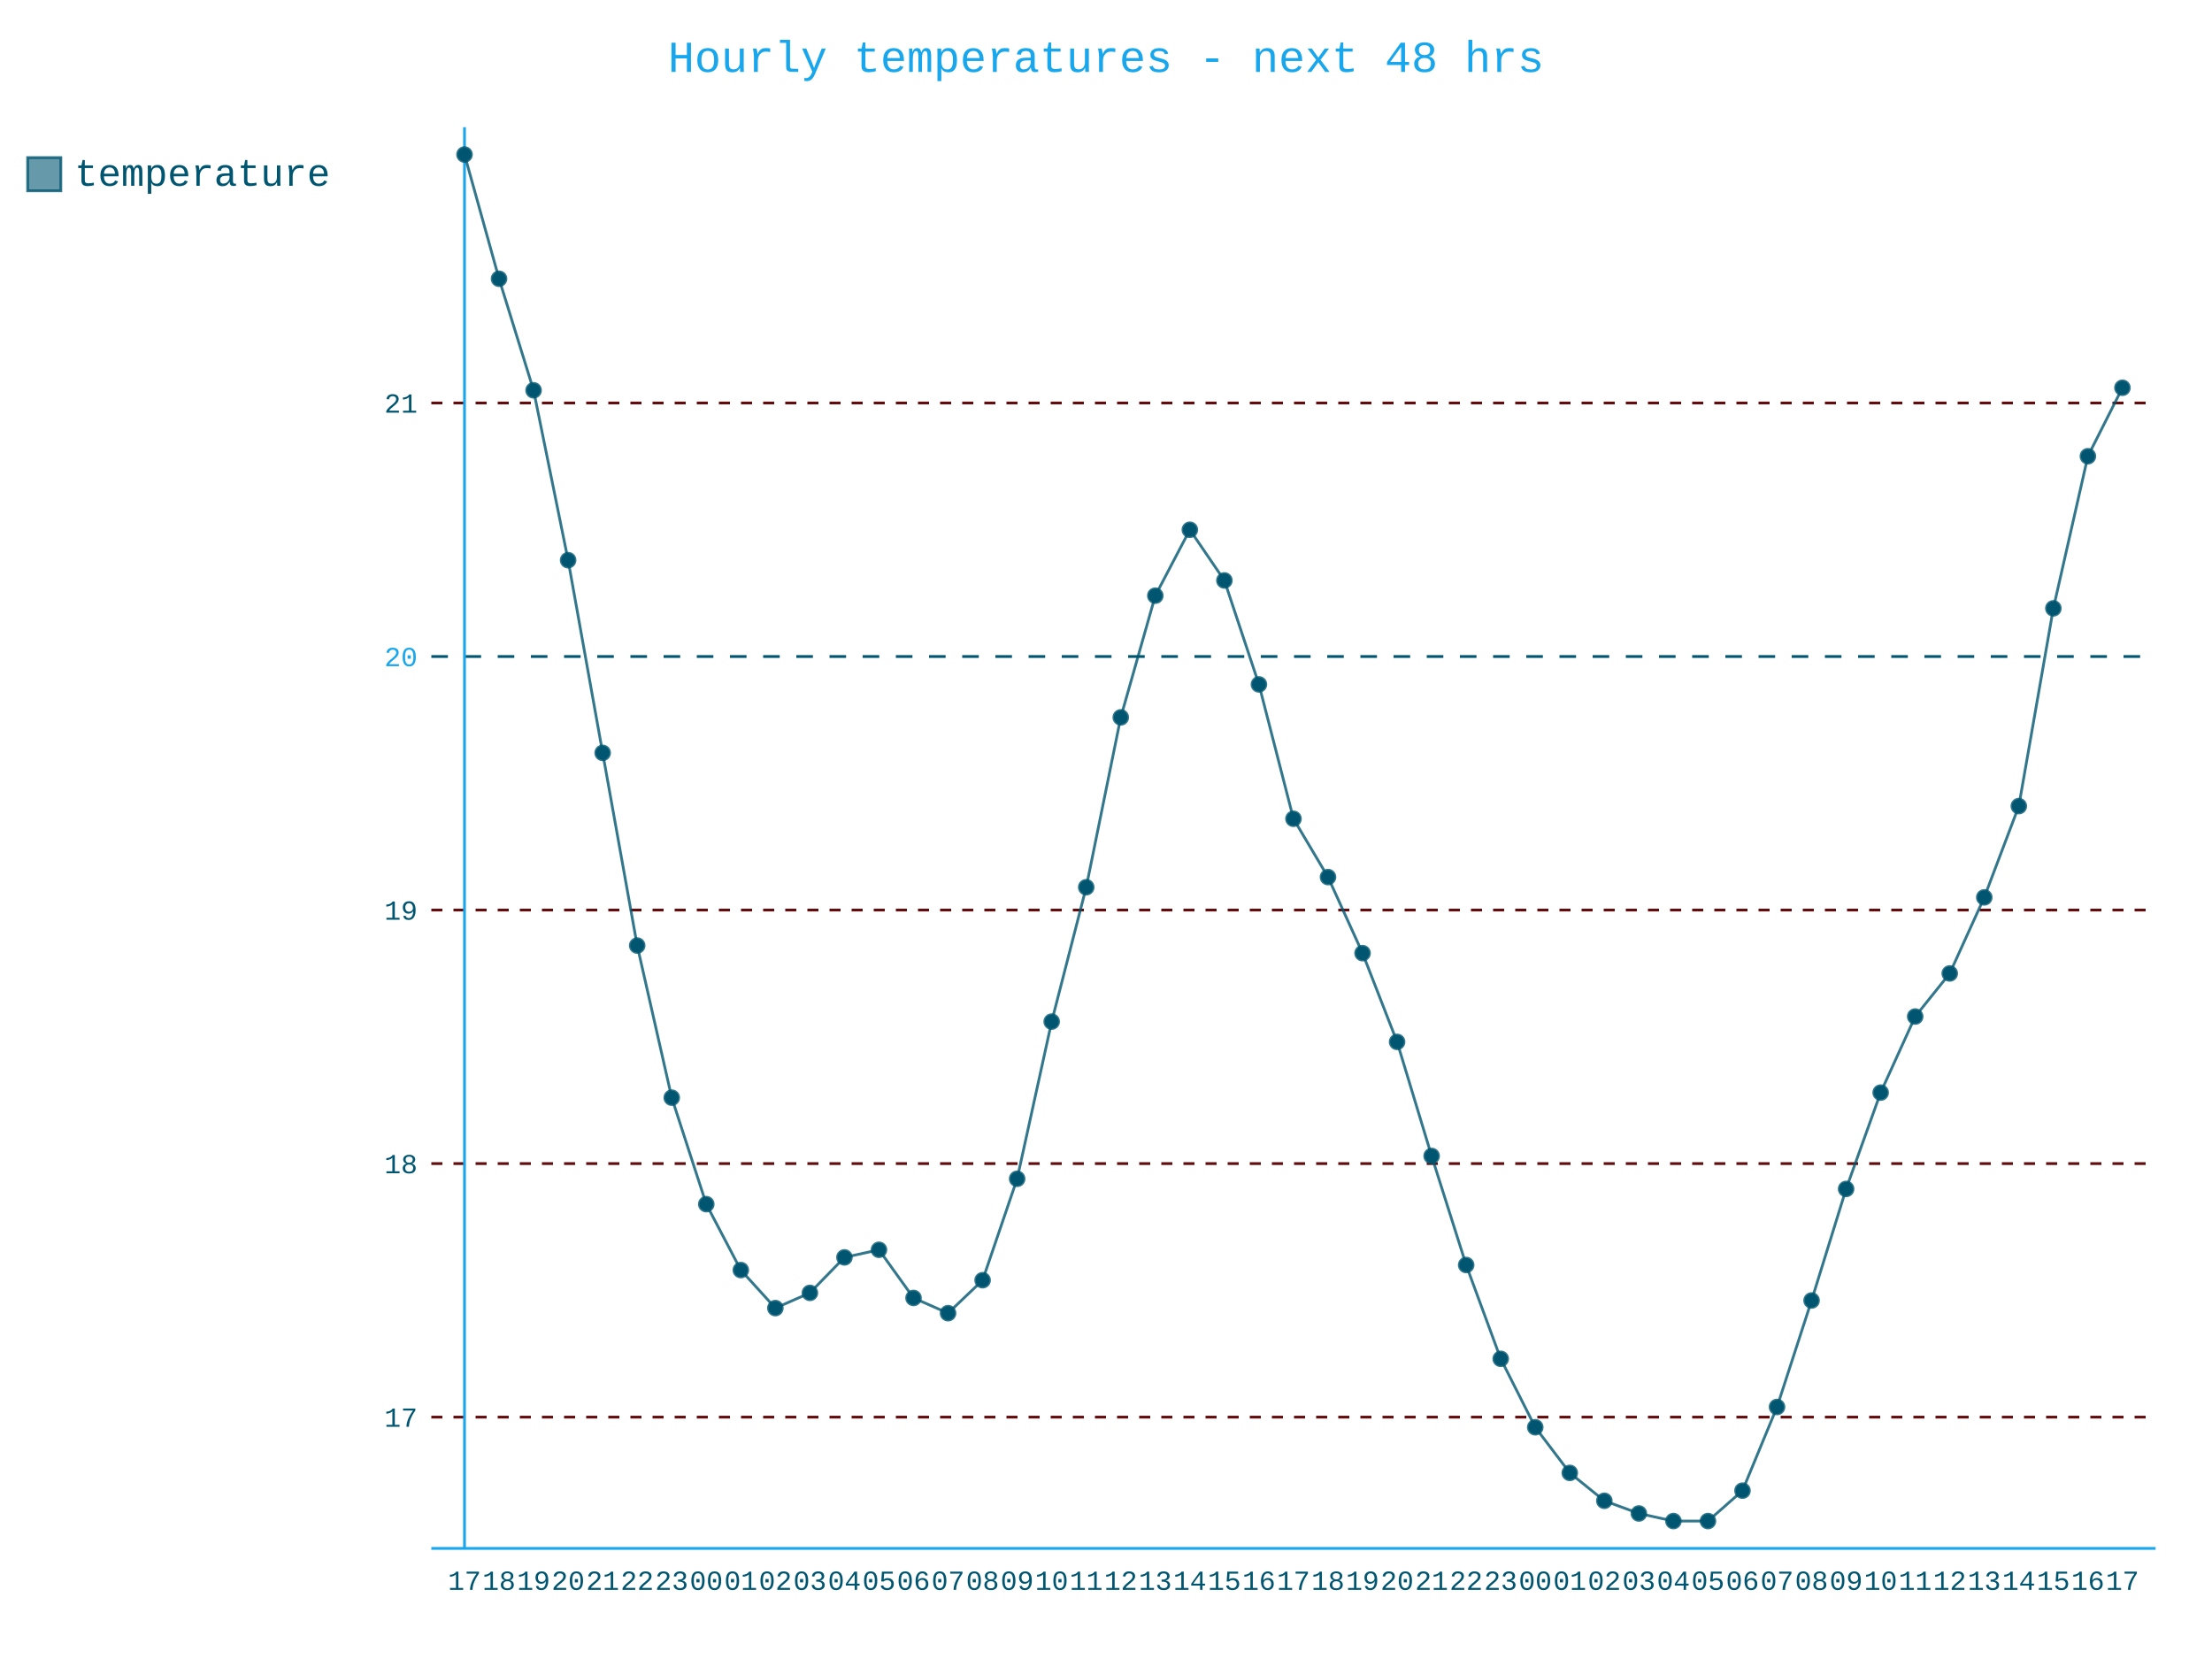
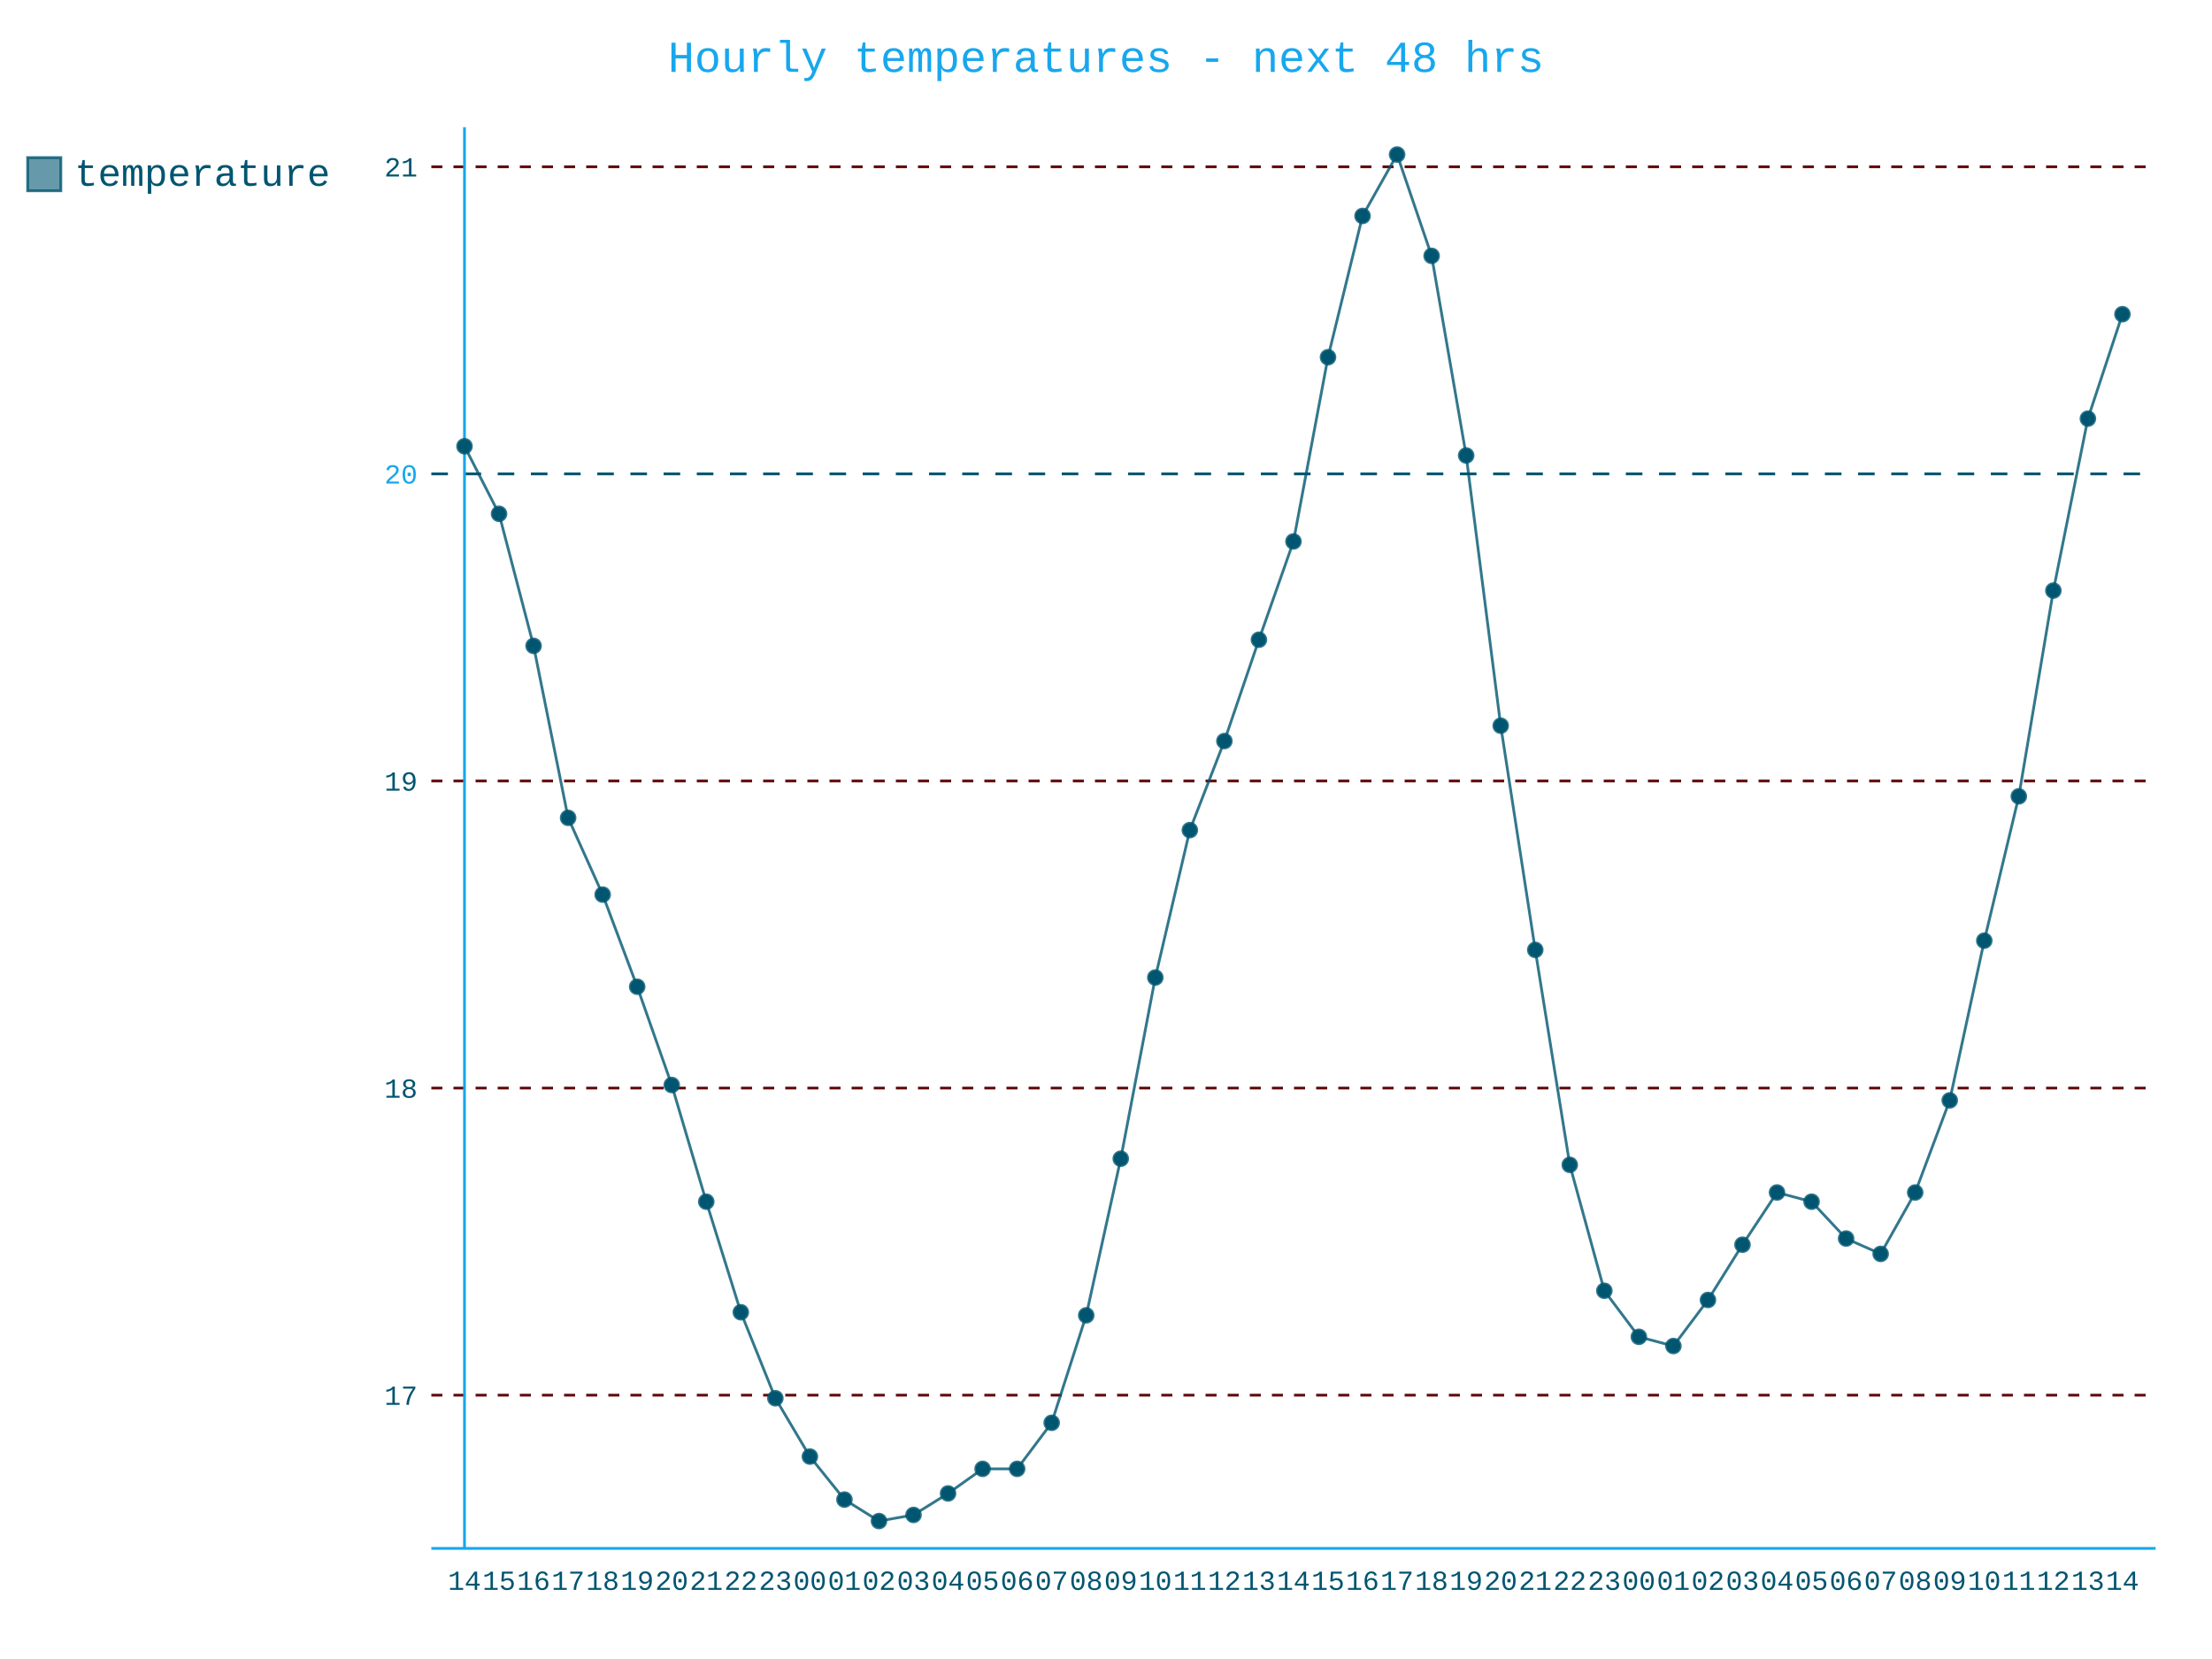
- <svg xmlns="http://www.w3.org/2000/svg" id="chart-a8483243-0cce-4d0f-bf55-9bce284bc0ad" class="pygal-chart" viewBox="0 0 800 600">
+ <svg xmlns="http://www.w3.org/2000/svg" id="chart-6ea078a7-35fa-4aba-803a-a674960ac3bf" class="pygal-chart" viewBox="0 0 800 600">
  <defs>
-     <style type="text/css">#chart-a8483243-0cce-4d0f-bf55-9bce284bc0ad{-webkit-user-select:none;-webkit-font-smoothing:antialiased;font-family:Consolas,"Liberation Mono",Menlo,Courier,monospace}#chart-a8483243-0cce-4d0f-bf55-9bce284bc0ad .title{font-family:Consolas,"Liberation Mono",Menlo,Courier,monospace;font-size:16px}#chart-a8483243-0cce-4d0f-bf55-9bce284bc0ad .legends .legend text{font-family:Consolas,"Liberation Mono",Menlo,Courier,monospace;font-size:14px}#chart-a8483243-0cce-4d0f-bf55-9bce284bc0ad .axis text{font-family:Consolas,"Liberation Mono",Menlo,Courier,monospace;font-size:10px}#chart-a8483243-0cce-4d0f-bf55-9bce284bc0ad .axis text.major{font-family:Consolas,"Liberation Mono",Menlo,Courier,monospace;font-size:10px}#chart-a8483243-0cce-4d0f-bf55-9bce284bc0ad .text-overlay text.value{font-family:Consolas,"Liberation Mono",Menlo,Courier,monospace;font-size:16px}#chart-a8483243-0cce-4d0f-bf55-9bce284bc0ad .text-overlay text.label{font-family:Consolas,"Liberation Mono",Menlo,Courier,monospace;font-size:10px}#chart-a8483243-0cce-4d0f-bf55-9bce284bc0ad .tooltip{font-family:Consolas,"Liberation Mono",Menlo,Courier,monospace;font-size:14px}#chart-a8483243-0cce-4d0f-bf55-9bce284bc0ad text.no_data{font-family:Consolas,"Liberation Mono",Menlo,Courier,monospace;font-size:64px}
- #chart-a8483243-0cce-4d0f-bf55-9bce284bc0ad{background-color:transparent}#chart-a8483243-0cce-4d0f-bf55-9bce284bc0ad path,#chart-a8483243-0cce-4d0f-bf55-9bce284bc0ad line,#chart-a8483243-0cce-4d0f-bf55-9bce284bc0ad rect,#chart-a8483243-0cce-4d0f-bf55-9bce284bc0ad circle{-webkit-transition:400ms ease-in;-moz-transition:400ms ease-in;transition:400ms ease-in}#chart-a8483243-0cce-4d0f-bf55-9bce284bc0ad .graph &gt; .background{fill:transparent}#chart-a8483243-0cce-4d0f-bf55-9bce284bc0ad .plot &gt; .background{fill:transparent}#chart-a8483243-0cce-4d0f-bf55-9bce284bc0ad .graph{fill:#005570}#chart-a8483243-0cce-4d0f-bf55-9bce284bc0ad text.no_data{fill:#18a7ed}#chart-a8483243-0cce-4d0f-bf55-9bce284bc0ad .title{fill:#18a7ed}#chart-a8483243-0cce-4d0f-bf55-9bce284bc0ad .legends .legend text{fill:#005570}#chart-a8483243-0cce-4d0f-bf55-9bce284bc0ad .legends .legend:hover text{fill:#18a7ed}#chart-a8483243-0cce-4d0f-bf55-9bce284bc0ad .axis .line{stroke:#18a7ed}#chart-a8483243-0cce-4d0f-bf55-9bce284bc0ad .axis .guide.line{stroke:#630C0D}#chart-a8483243-0cce-4d0f-bf55-9bce284bc0ad .axis .major.line{stroke:#005570}#chart-a8483243-0cce-4d0f-bf55-9bce284bc0ad .axis text.major{fill:#18a7ed}#chart-a8483243-0cce-4d0f-bf55-9bce284bc0ad .axis.y .guides:hover .guide.line,#chart-a8483243-0cce-4d0f-bf55-9bce284bc0ad .line-graph .axis.x .guides:hover .guide.line,#chart-a8483243-0cce-4d0f-bf55-9bce284bc0ad .stackedline-graph .axis.x .guides:hover .guide.line,#chart-a8483243-0cce-4d0f-bf55-9bce284bc0ad .xy-graph .axis.x .guides:hover .guide.line{stroke:#18a7ed}#chart-a8483243-0cce-4d0f-bf55-9bce284bc0ad .axis .guides:hover text{fill:#18a7ed}#chart-a8483243-0cce-4d0f-bf55-9bce284bc0ad .reactive{fill-opacity:.6;stroke-opacity:.8}#chart-a8483243-0cce-4d0f-bf55-9bce284bc0ad .ci{stroke:#005570}#chart-a8483243-0cce-4d0f-bf55-9bce284bc0ad .reactive.active,#chart-a8483243-0cce-4d0f-bf55-9bce284bc0ad .active .reactive{fill-opacity:.9;stroke-opacity:.9;stroke-width:4}#chart-a8483243-0cce-4d0f-bf55-9bce284bc0ad .ci .reactive.active{stroke-width:1.5}#chart-a8483243-0cce-4d0f-bf55-9bce284bc0ad .series text{fill:#18a7ed}#chart-a8483243-0cce-4d0f-bf55-9bce284bc0ad .tooltip rect{fill:transparent;stroke:#18a7ed;-webkit-transition:opacity 400ms ease-in;-moz-transition:opacity 400ms ease-in;transition:opacity 400ms ease-in}#chart-a8483243-0cce-4d0f-bf55-9bce284bc0ad .tooltip .label{fill:#005570}#chart-a8483243-0cce-4d0f-bf55-9bce284bc0ad .tooltip .label{fill:#005570}#chart-a8483243-0cce-4d0f-bf55-9bce284bc0ad .tooltip .legend{font-size:.8em;fill:#630C0D}#chart-a8483243-0cce-4d0f-bf55-9bce284bc0ad .tooltip .x_label{font-size:.6em;fill:#18a7ed}#chart-a8483243-0cce-4d0f-bf55-9bce284bc0ad .tooltip .xlink{font-size:.5em;text-decoration:underline}#chart-a8483243-0cce-4d0f-bf55-9bce284bc0ad .tooltip .value{font-size:1.5em}#chart-a8483243-0cce-4d0f-bf55-9bce284bc0ad .bound{font-size:.5em}#chart-a8483243-0cce-4d0f-bf55-9bce284bc0ad .max-value{font-size:.75em;fill:#630C0D}#chart-a8483243-0cce-4d0f-bf55-9bce284bc0ad .map-element{fill:transparent;stroke:#630C0D !important}#chart-a8483243-0cce-4d0f-bf55-9bce284bc0ad .map-element .reactive{fill-opacity:inherit;stroke-opacity:inherit}#chart-a8483243-0cce-4d0f-bf55-9bce284bc0ad .color-0,#chart-a8483243-0cce-4d0f-bf55-9bce284bc0ad .color-0 a:visited{stroke:#005570;fill:#005570}#chart-a8483243-0cce-4d0f-bf55-9bce284bc0ad .text-overlay .color-0 text{fill:black}
- #chart-a8483243-0cce-4d0f-bf55-9bce284bc0ad text.no_data{text-anchor:middle}#chart-a8483243-0cce-4d0f-bf55-9bce284bc0ad .guide.line{fill:none}#chart-a8483243-0cce-4d0f-bf55-9bce284bc0ad .centered{text-anchor:middle}#chart-a8483243-0cce-4d0f-bf55-9bce284bc0ad .title{text-anchor:middle}#chart-a8483243-0cce-4d0f-bf55-9bce284bc0ad .legends .legend text{fill-opacity:1}#chart-a8483243-0cce-4d0f-bf55-9bce284bc0ad .axis.x text{text-anchor:middle}#chart-a8483243-0cce-4d0f-bf55-9bce284bc0ad .axis.x:not(.web) text[transform]{text-anchor:start}#chart-a8483243-0cce-4d0f-bf55-9bce284bc0ad .axis.x:not(.web) text[transform].backwards{text-anchor:end}#chart-a8483243-0cce-4d0f-bf55-9bce284bc0ad .axis.y text{text-anchor:end}#chart-a8483243-0cce-4d0f-bf55-9bce284bc0ad .axis.y text[transform].backwards{text-anchor:start}#chart-a8483243-0cce-4d0f-bf55-9bce284bc0ad .axis.y2 text{text-anchor:start}#chart-a8483243-0cce-4d0f-bf55-9bce284bc0ad .axis.y2 text[transform].backwards{text-anchor:end}#chart-a8483243-0cce-4d0f-bf55-9bce284bc0ad .axis .guide.line{stroke-dasharray:4,4}#chart-a8483243-0cce-4d0f-bf55-9bce284bc0ad .axis .major.guide.line{stroke-dasharray:6,6}#chart-a8483243-0cce-4d0f-bf55-9bce284bc0ad .horizontal .axis.y .guide.line,#chart-a8483243-0cce-4d0f-bf55-9bce284bc0ad .horizontal .axis.y2 .guide.line,#chart-a8483243-0cce-4d0f-bf55-9bce284bc0ad .vertical .axis.x .guide.line{opacity:0}#chart-a8483243-0cce-4d0f-bf55-9bce284bc0ad .horizontal .axis.always_show .guide.line,#chart-a8483243-0cce-4d0f-bf55-9bce284bc0ad .vertical .axis.always_show .guide.line{opacity:1 !important}#chart-a8483243-0cce-4d0f-bf55-9bce284bc0ad .axis.y .guides:hover .guide.line,#chart-a8483243-0cce-4d0f-bf55-9bce284bc0ad .axis.y2 .guides:hover .guide.line,#chart-a8483243-0cce-4d0f-bf55-9bce284bc0ad .axis.x .guides:hover .guide.line{opacity:1}#chart-a8483243-0cce-4d0f-bf55-9bce284bc0ad .axis .guides:hover text{opacity:1}#chart-a8483243-0cce-4d0f-bf55-9bce284bc0ad .nofill{fill:none}#chart-a8483243-0cce-4d0f-bf55-9bce284bc0ad .subtle-fill{fill-opacity:.2}#chart-a8483243-0cce-4d0f-bf55-9bce284bc0ad .dot{stroke-width:1px;fill-opacity:1}#chart-a8483243-0cce-4d0f-bf55-9bce284bc0ad .dot.active{stroke-width:5px}#chart-a8483243-0cce-4d0f-bf55-9bce284bc0ad .dot.negative{fill:transparent}#chart-a8483243-0cce-4d0f-bf55-9bce284bc0ad text,#chart-a8483243-0cce-4d0f-bf55-9bce284bc0ad tspan{stroke:none !important}#chart-a8483243-0cce-4d0f-bf55-9bce284bc0ad .series text.active{opacity:1}#chart-a8483243-0cce-4d0f-bf55-9bce284bc0ad .tooltip rect{fill-opacity:.95;stroke-width:.5}#chart-a8483243-0cce-4d0f-bf55-9bce284bc0ad .tooltip text{fill-opacity:1}#chart-a8483243-0cce-4d0f-bf55-9bce284bc0ad .showable{visibility:hidden}#chart-a8483243-0cce-4d0f-bf55-9bce284bc0ad .showable.shown{visibility:visible}#chart-a8483243-0cce-4d0f-bf55-9bce284bc0ad .gauge-background{fill:rgba(229,229,229,1);stroke:none}#chart-a8483243-0cce-4d0f-bf55-9bce284bc0ad .bg-lines{stroke:transparent;stroke-width:2px}</style>
+     <style type="text/css">#chart-6ea078a7-35fa-4aba-803a-a674960ac3bf{-webkit-user-select:none;-webkit-font-smoothing:antialiased;font-family:Consolas,"Liberation Mono",Menlo,Courier,monospace}#chart-6ea078a7-35fa-4aba-803a-a674960ac3bf .title{font-family:Consolas,"Liberation Mono",Menlo,Courier,monospace;font-size:16px}#chart-6ea078a7-35fa-4aba-803a-a674960ac3bf .legends .legend text{font-family:Consolas,"Liberation Mono",Menlo,Courier,monospace;font-size:14px}#chart-6ea078a7-35fa-4aba-803a-a674960ac3bf .axis text{font-family:Consolas,"Liberation Mono",Menlo,Courier,monospace;font-size:10px}#chart-6ea078a7-35fa-4aba-803a-a674960ac3bf .axis text.major{font-family:Consolas,"Liberation Mono",Menlo,Courier,monospace;font-size:10px}#chart-6ea078a7-35fa-4aba-803a-a674960ac3bf .text-overlay text.value{font-family:Consolas,"Liberation Mono",Menlo,Courier,monospace;font-size:16px}#chart-6ea078a7-35fa-4aba-803a-a674960ac3bf .text-overlay text.label{font-family:Consolas,"Liberation Mono",Menlo,Courier,monospace;font-size:10px}#chart-6ea078a7-35fa-4aba-803a-a674960ac3bf .tooltip{font-family:Consolas,"Liberation Mono",Menlo,Courier,monospace;font-size:14px}#chart-6ea078a7-35fa-4aba-803a-a674960ac3bf text.no_data{font-family:Consolas,"Liberation Mono",Menlo,Courier,monospace;font-size:64px}
+ #chart-6ea078a7-35fa-4aba-803a-a674960ac3bf{background-color:transparent}#chart-6ea078a7-35fa-4aba-803a-a674960ac3bf path,#chart-6ea078a7-35fa-4aba-803a-a674960ac3bf line,#chart-6ea078a7-35fa-4aba-803a-a674960ac3bf rect,#chart-6ea078a7-35fa-4aba-803a-a674960ac3bf circle{-webkit-transition:400ms ease-in;-moz-transition:400ms ease-in;transition:400ms ease-in}#chart-6ea078a7-35fa-4aba-803a-a674960ac3bf .graph &gt; .background{fill:transparent}#chart-6ea078a7-35fa-4aba-803a-a674960ac3bf .plot &gt; .background{fill:transparent}#chart-6ea078a7-35fa-4aba-803a-a674960ac3bf .graph{fill:#005570}#chart-6ea078a7-35fa-4aba-803a-a674960ac3bf text.no_data{fill:#18a7ed}#chart-6ea078a7-35fa-4aba-803a-a674960ac3bf .title{fill:#18a7ed}#chart-6ea078a7-35fa-4aba-803a-a674960ac3bf .legends .legend text{fill:#005570}#chart-6ea078a7-35fa-4aba-803a-a674960ac3bf .legends .legend:hover text{fill:#18a7ed}#chart-6ea078a7-35fa-4aba-803a-a674960ac3bf .axis .line{stroke:#18a7ed}#chart-6ea078a7-35fa-4aba-803a-a674960ac3bf .axis .guide.line{stroke:#630C0D}#chart-6ea078a7-35fa-4aba-803a-a674960ac3bf .axis .major.line{stroke:#005570}#chart-6ea078a7-35fa-4aba-803a-a674960ac3bf .axis text.major{fill:#18a7ed}#chart-6ea078a7-35fa-4aba-803a-a674960ac3bf .axis.y .guides:hover .guide.line,#chart-6ea078a7-35fa-4aba-803a-a674960ac3bf .line-graph .axis.x .guides:hover .guide.line,#chart-6ea078a7-35fa-4aba-803a-a674960ac3bf .stackedline-graph .axis.x .guides:hover .guide.line,#chart-6ea078a7-35fa-4aba-803a-a674960ac3bf .xy-graph .axis.x .guides:hover .guide.line{stroke:#18a7ed}#chart-6ea078a7-35fa-4aba-803a-a674960ac3bf .axis .guides:hover text{fill:#18a7ed}#chart-6ea078a7-35fa-4aba-803a-a674960ac3bf .reactive{fill-opacity:.6;stroke-opacity:.8}#chart-6ea078a7-35fa-4aba-803a-a674960ac3bf .ci{stroke:#005570}#chart-6ea078a7-35fa-4aba-803a-a674960ac3bf .reactive.active,#chart-6ea078a7-35fa-4aba-803a-a674960ac3bf .active .reactive{fill-opacity:.9;stroke-opacity:.9;stroke-width:4}#chart-6ea078a7-35fa-4aba-803a-a674960ac3bf .ci .reactive.active{stroke-width:1.5}#chart-6ea078a7-35fa-4aba-803a-a674960ac3bf .series text{fill:#18a7ed}#chart-6ea078a7-35fa-4aba-803a-a674960ac3bf .tooltip rect{fill:transparent;stroke:#18a7ed;-webkit-transition:opacity 400ms ease-in;-moz-transition:opacity 400ms ease-in;transition:opacity 400ms ease-in}#chart-6ea078a7-35fa-4aba-803a-a674960ac3bf .tooltip .label{fill:#005570}#chart-6ea078a7-35fa-4aba-803a-a674960ac3bf .tooltip .label{fill:#005570}#chart-6ea078a7-35fa-4aba-803a-a674960ac3bf .tooltip .legend{font-size:.8em;fill:#630C0D}#chart-6ea078a7-35fa-4aba-803a-a674960ac3bf .tooltip .x_label{font-size:.6em;fill:#18a7ed}#chart-6ea078a7-35fa-4aba-803a-a674960ac3bf .tooltip .xlink{font-size:.5em;text-decoration:underline}#chart-6ea078a7-35fa-4aba-803a-a674960ac3bf .tooltip .value{font-size:1.5em}#chart-6ea078a7-35fa-4aba-803a-a674960ac3bf .bound{font-size:.5em}#chart-6ea078a7-35fa-4aba-803a-a674960ac3bf .max-value{font-size:.75em;fill:#630C0D}#chart-6ea078a7-35fa-4aba-803a-a674960ac3bf .map-element{fill:transparent;stroke:#630C0D !important}#chart-6ea078a7-35fa-4aba-803a-a674960ac3bf .map-element .reactive{fill-opacity:inherit;stroke-opacity:inherit}#chart-6ea078a7-35fa-4aba-803a-a674960ac3bf .color-0,#chart-6ea078a7-35fa-4aba-803a-a674960ac3bf .color-0 a:visited{stroke:#005570;fill:#005570}#chart-6ea078a7-35fa-4aba-803a-a674960ac3bf .text-overlay .color-0 text{fill:black}
+ #chart-6ea078a7-35fa-4aba-803a-a674960ac3bf text.no_data{text-anchor:middle}#chart-6ea078a7-35fa-4aba-803a-a674960ac3bf .guide.line{fill:none}#chart-6ea078a7-35fa-4aba-803a-a674960ac3bf .centered{text-anchor:middle}#chart-6ea078a7-35fa-4aba-803a-a674960ac3bf .title{text-anchor:middle}#chart-6ea078a7-35fa-4aba-803a-a674960ac3bf .legends .legend text{fill-opacity:1}#chart-6ea078a7-35fa-4aba-803a-a674960ac3bf .axis.x text{text-anchor:middle}#chart-6ea078a7-35fa-4aba-803a-a674960ac3bf .axis.x:not(.web) text[transform]{text-anchor:start}#chart-6ea078a7-35fa-4aba-803a-a674960ac3bf .axis.x:not(.web) text[transform].backwards{text-anchor:end}#chart-6ea078a7-35fa-4aba-803a-a674960ac3bf .axis.y text{text-anchor:end}#chart-6ea078a7-35fa-4aba-803a-a674960ac3bf .axis.y text[transform].backwards{text-anchor:start}#chart-6ea078a7-35fa-4aba-803a-a674960ac3bf .axis.y2 text{text-anchor:start}#chart-6ea078a7-35fa-4aba-803a-a674960ac3bf .axis.y2 text[transform].backwards{text-anchor:end}#chart-6ea078a7-35fa-4aba-803a-a674960ac3bf .axis .guide.line{stroke-dasharray:4,4}#chart-6ea078a7-35fa-4aba-803a-a674960ac3bf .axis .major.guide.line{stroke-dasharray:6,6}#chart-6ea078a7-35fa-4aba-803a-a674960ac3bf .horizontal .axis.y .guide.line,#chart-6ea078a7-35fa-4aba-803a-a674960ac3bf .horizontal .axis.y2 .guide.line,#chart-6ea078a7-35fa-4aba-803a-a674960ac3bf .vertical .axis.x .guide.line{opacity:0}#chart-6ea078a7-35fa-4aba-803a-a674960ac3bf .horizontal .axis.always_show .guide.line,#chart-6ea078a7-35fa-4aba-803a-a674960ac3bf .vertical .axis.always_show .guide.line{opacity:1 !important}#chart-6ea078a7-35fa-4aba-803a-a674960ac3bf .axis.y .guides:hover .guide.line,#chart-6ea078a7-35fa-4aba-803a-a674960ac3bf .axis.y2 .guides:hover .guide.line,#chart-6ea078a7-35fa-4aba-803a-a674960ac3bf .axis.x .guides:hover .guide.line{opacity:1}#chart-6ea078a7-35fa-4aba-803a-a674960ac3bf .axis .guides:hover text{opacity:1}#chart-6ea078a7-35fa-4aba-803a-a674960ac3bf .nofill{fill:none}#chart-6ea078a7-35fa-4aba-803a-a674960ac3bf .subtle-fill{fill-opacity:.2}#chart-6ea078a7-35fa-4aba-803a-a674960ac3bf .dot{stroke-width:1px;fill-opacity:1}#chart-6ea078a7-35fa-4aba-803a-a674960ac3bf .dot.active{stroke-width:5px}#chart-6ea078a7-35fa-4aba-803a-a674960ac3bf .dot.negative{fill:transparent}#chart-6ea078a7-35fa-4aba-803a-a674960ac3bf text,#chart-6ea078a7-35fa-4aba-803a-a674960ac3bf tspan{stroke:none !important}#chart-6ea078a7-35fa-4aba-803a-a674960ac3bf .series text.active{opacity:1}#chart-6ea078a7-35fa-4aba-803a-a674960ac3bf .tooltip rect{fill-opacity:.95;stroke-width:.5}#chart-6ea078a7-35fa-4aba-803a-a674960ac3bf .tooltip text{fill-opacity:1}#chart-6ea078a7-35fa-4aba-803a-a674960ac3bf .showable{visibility:hidden}#chart-6ea078a7-35fa-4aba-803a-a674960ac3bf .showable.shown{visibility:visible}#chart-6ea078a7-35fa-4aba-803a-a674960ac3bf .gauge-background{fill:rgba(229,229,229,1);stroke:none}#chart-6ea078a7-35fa-4aba-803a-a674960ac3bf .bg-lines{stroke:transparent;stroke-width:2px}</style>
  </defs>
  <g class="graph line-graph vertical">
    <rect class="background" height="600" width="800" x="0" y="0" />
    <g class="plot" transform="translate(156, 46)">
      <rect class="background" height="514" width="623.6" x="0" y="0" />
      <g class="axis y always_show">
        <path class="line" d="M0 514 h623.6" />
        <g class="guides">
-           <path class="guide line" d="M0 466.521 h623.6" />
-           <text class="" x="-5" y="470.021">17</text>
-         </g>
-         <g class="guides">
-           <path class="guide line" d="M0 374.827 h623.6" />
-           <text class="" x="-5" y="378.327">18</text>
-         </g>
-         <g class="guides">
-           <path class="guide line" d="M0 283.133 h623.6" />
-           <text class="" x="-5" y="286.633">19</text>
-         </g>
-         <g class="guides">
-           <path class="major guide line" d="M0 191.439 h623.6" />
-           <text class="major" x="-5" y="194.939">20</text>
-         </g>
-         <g class="guides">
-           <path class="guide line" d="M0 99.745 h623.6" />
-           <text class="" x="-5" y="103.245">21</text>
+           <path class="guide line" d="M0 458.58 h623.6" />
+           <text class="" x="-5" y="462.08">17</text>
+         </g>
+         <g class="guides">
+           <path class="guide line" d="M0 347.516 h623.6" />
+           <text class="" x="-5" y="351.016">18</text>
+         </g>
+         <g class="guides">
+           <path class="guide line" d="M0 236.453 h623.6" />
+           <text class="" x="-5" y="239.953">19</text>
+         </g>
+         <g class="guides">
+           <path class="major guide line" d="M0 125.39 h623.6" />
+           <text class="major" x="-5" y="128.89">20</text>
+         </g>
+         <g class="guides">
+           <path class="guide line" d="M0 14.327 h623.6" />
+           <text class="" x="-5" y="17.827">21</text>
        </g>
      </g>
      <g class="axis x">
        <g class="guides">
          <path class="line" d="M11.992 0 v514" />
-           <text class="" x="11.992" y="529.0">17</text>
+           <text class="" x="11.992" y="529.0">14</text>
        </g>
        <g class="guides">
          <path class="guide line" d="M24.484 0 v514" />
-           <text class="" x="24.484" y="529.0">18</text>
+           <text class="" x="24.484" y="529.0">15</text>
        </g>
        <g class="guides">
          <path class="guide line" d="M36.976 0 v514" />
-           <text class="" x="36.976" y="529.0">19</text>
+           <text class="" x="36.976" y="529.0">16</text>
        </g>
        <g class="guides">
          <path class="guide line" d="M49.468 0 v514" />
-           <text class="" x="49.468" y="529.0">20</text>
+           <text class="" x="49.468" y="529.0">17</text>
        </g>
        <g class="guides">
          <path class="guide line" d="M61.96 0 v514" />
-           <text class="" x="61.96" y="529.0">21</text>
+           <text class="" x="61.96" y="529.0">18</text>
        </g>
        <g class="guides">
          <path class="guide line" d="M74.452 0 v514" />
-           <text class="" x="74.452" y="529.0">22</text>
+           <text class="" x="74.452" y="529.0">19</text>
        </g>
        <g class="guides">
          <path class="guide line" d="M86.944 0 v514" />
-           <text class="" x="86.944" y="529.0">23</text>
+           <text class="" x="86.944" y="529.0">20</text>
        </g>
        <g class="guides">
          <path class="guide line" d="M99.436 0 v514" />
-           <text class="" x="99.436" y="529.0">00</text>
+           <text class="" x="99.436" y="529.0">21</text>
        </g>
        <g class="guides">
          <path class="guide line" d="M111.928 0 v514" />
-           <text class="" x="111.928" y="529.0">01</text>
+           <text class="" x="111.928" y="529.0">22</text>
        </g>
        <g class="guides">
          <path class="guide line" d="M124.42 0 v514" />
-           <text class="" x="124.42" y="529.0">02</text>
+           <text class="" x="124.42" y="529.0">23</text>
        </g>
        <g class="guides">
          <path class="guide line" d="M136.912 0 v514" />
-           <text class="" x="136.912" y="529.0">03</text>
+           <text class="" x="136.912" y="529.0">00</text>
        </g>
        <g class="guides">
          <path class="guide line" d="M149.404 0 v514" />
-           <text class="" x="149.404" y="529.0">04</text>
+           <text class="" x="149.404" y="529.0">01</text>
        </g>
        <g class="guides">
          <path class="guide line" d="M161.896 0 v514" />
-           <text class="" x="161.896" y="529.0">05</text>
+           <text class="" x="161.896" y="529.0">02</text>
        </g>
        <g class="guides">
          <path class="guide line" d="M174.388 0 v514" />
-           <text class="" x="174.388" y="529.0">06</text>
+           <text class="" x="174.388" y="529.0">03</text>
        </g>
        <g class="guides">
          <path class="guide line" d="M186.88 0 v514" />
-           <text class="" x="186.88" y="529.0">07</text>
+           <text class="" x="186.88" y="529.0">04</text>
        </g>
        <g class="guides">
          <path class="guide line" d="M199.372 0 v514" />
-           <text class="" x="199.372" y="529.0">08</text>
+           <text class="" x="199.372" y="529.0">05</text>
        </g>
        <g class="guides">
          <path class="guide line" d="M211.864 0 v514" />
-           <text class="" x="211.864" y="529.0">09</text>
+           <text class="" x="211.864" y="529.0">06</text>
        </g>
        <g class="guides">
          <path class="guide line" d="M224.356 0 v514" />
-           <text class="" x="224.356" y="529.0">10</text>
+           <text class="" x="224.356" y="529.0">07</text>
        </g>
        <g class="guides">
          <path class="guide line" d="M236.848 0 v514" />
-           <text class="" x="236.848" y="529.0">11</text>
+           <text class="" x="236.848" y="529.0">08</text>
        </g>
        <g class="guides">
          <path class="guide line" d="M249.34 0 v514" />
-           <text class="" x="249.34" y="529.0">12</text>
+           <text class="" x="249.34" y="529.0">09</text>
        </g>
        <g class="guides">
          <path class="guide line" d="M261.832 0 v514" />
-           <text class="" x="261.832" y="529.0">13</text>
+           <text class="" x="261.832" y="529.0">10</text>
        </g>
        <g class="guides">
          <path class="guide line" d="M274.324 0 v514" />
-           <text class="" x="274.324" y="529.0">14</text>
+           <text class="" x="274.324" y="529.0">11</text>
        </g>
        <g class="guides">
          <path class="guide line" d="M286.816 0 v514" />
-           <text class="" x="286.816" y="529.0">15</text>
+           <text class="" x="286.816" y="529.0">12</text>
        </g>
        <g class="guides">
          <path class="guide line" d="M299.308 0 v514" />
-           <text class="" x="299.308" y="529.0">16</text>
+           <text class="" x="299.308" y="529.0">13</text>
        </g>
        <g class="guides">
          <path class="guide line" d="M311.8 0 v514" />
-           <text class="" x="311.8" y="529.0">17</text>
+           <text class="" x="311.8" y="529.0">14</text>
        </g>
        <g class="guides">
          <path class="guide line" d="M324.292 0 v514" />
-           <text class="" x="324.292" y="529.0">18</text>
+           <text class="" x="324.292" y="529.0">15</text>
        </g>
        <g class="guides">
          <path class="guide line" d="M336.784 0 v514" />
-           <text class="" x="336.784" y="529.0">19</text>
+           <text class="" x="336.784" y="529.0">16</text>
        </g>
        <g class="guides">
          <path class="guide line" d="M349.276 0 v514" />
-           <text class="" x="349.276" y="529.0">20</text>
+           <text class="" x="349.276" y="529.0">17</text>
        </g>
        <g class="guides">
          <path class="guide line" d="M361.768 0 v514" />
-           <text class="" x="361.768" y="529.0">21</text>
+           <text class="" x="361.768" y="529.0">18</text>
        </g>
        <g class="guides">
          <path class="guide line" d="M374.26 0 v514" />
-           <text class="" x="374.26" y="529.0">22</text>
+           <text class="" x="374.26" y="529.0">19</text>
        </g>
        <g class="guides">
          <path class="guide line" d="M386.752 0 v514" />
-           <text class="" x="386.752" y="529.0">23</text>
+           <text class="" x="386.752" y="529.0">20</text>
        </g>
        <g class="guides">
          <path class="guide line" d="M399.244 0 v514" />
-           <text class="" x="399.244" y="529.0">00</text>
+           <text class="" x="399.244" y="529.0">21</text>
        </g>
        <g class="guides">
          <path class="guide line" d="M411.736 0 v514" />
-           <text class="" x="411.736" y="529.0">01</text>
+           <text class="" x="411.736" y="529.0">22</text>
        </g>
        <g class="guides">
          <path class="guide line" d="M424.228 0 v514" />
-           <text class="" x="424.228" y="529.0">02</text>
+           <text class="" x="424.228" y="529.0">23</text>
        </g>
        <g class="guides">
          <path class="guide line" d="M436.72 0 v514" />
-           <text class="" x="436.72" y="529.0">03</text>
+           <text class="" x="436.72" y="529.0">00</text>
        </g>
        <g class="guides">
          <path class="guide line" d="M449.212 0 v514" />
-           <text class="" x="449.212" y="529.0">04</text>
+           <text class="" x="449.212" y="529.0">01</text>
        </g>
        <g class="guides">
          <path class="guide line" d="M461.704 0 v514" />
-           <text class="" x="461.704" y="529.0">05</text>
+           <text class="" x="461.704" y="529.0">02</text>
        </g>
        <g class="guides">
          <path class="guide line" d="M474.196 0 v514" />
-           <text class="" x="474.196" y="529.0">06</text>
+           <text class="" x="474.196" y="529.0">03</text>
        </g>
        <g class="guides">
          <path class="guide line" d="M486.688 0 v514" />
-           <text class="" x="486.688" y="529.0">07</text>
+           <text class="" x="486.688" y="529.0">04</text>
        </g>
        <g class="guides">
          <path class="guide line" d="M499.18 0 v514" />
-           <text class="" x="499.18" y="529.0">08</text>
+           <text class="" x="499.18" y="529.0">05</text>
        </g>
        <g class="guides">
          <path class="guide line" d="M511.672 0 v514" />
-           <text class="" x="511.672" y="529.0">09</text>
+           <text class="" x="511.672" y="529.0">06</text>
        </g>
        <g class="guides">
          <path class="guide line" d="M524.164 0 v514" />
-           <text class="" x="524.164" y="529.0">10</text>
+           <text class="" x="524.164" y="529.0">07</text>
        </g>
        <g class="guides">
          <path class="guide line" d="M536.656 0 v514" />
-           <text class="" x="536.656" y="529.0">11</text>
+           <text class="" x="536.656" y="529.0">08</text>
        </g>
        <g class="guides">
          <path class="guide line" d="M549.148 0 v514" />
-           <text class="" x="549.148" y="529.0">12</text>
+           <text class="" x="549.148" y="529.0">09</text>
        </g>
        <g class="guides">
          <path class="guide line" d="M561.64 0 v514" />
-           <text class="" x="561.64" y="529.0">13</text>
+           <text class="" x="561.64" y="529.0">10</text>
        </g>
        <g class="guides">
          <path class="guide line" d="M574.132 0 v514" />
-           <text class="" x="574.132" y="529.0">14</text>
+           <text class="" x="574.132" y="529.0">11</text>
        </g>
        <g class="guides">
          <path class="guide line" d="M586.624 0 v514" />
-           <text class="" x="586.624" y="529.0">15</text>
+           <text class="" x="586.624" y="529.0">12</text>
        </g>
        <g class="guides">
          <path class="guide line" d="M599.116 0 v514" />
-           <text class="" x="599.116" y="529.0">16</text>
+           <text class="" x="599.116" y="529.0">13</text>
        </g>
        <g class="guides">
          <path class="guide line" d="M611.608 0 v514" />
-           <text class="" x="611.608" y="529.0">17</text>
+           <text class="" x="611.608" y="529.0">14</text>
        </g>
      </g>
      <g class="series serie-0 color-0">
-         <path class="line reactive nofill" d="M11.992 9.885 L24.484 54.815 36.976 95.16 49.468 156.595 61.96 226.283 74.452 295.97 86.944 350.986 99.436 389.498 111.928 413.338 124.42 427.092 136.912 421.591 149.404 408.754 161.896 406.003 174.388 423.425 186.88 428.926 199.372 417.006 211.864 380.328 224.356 323.478 236.848 274.88 249.34 213.445 261.832 169.432 274.324 145.592 286.816 163.931 299.308 201.525 311.8 250.123 324.292 271.213 336.784 298.721 349.276 330.814 361.768 372.076 374.26 411.504 386.752 445.431 399.244 470.189 411.736 486.694 424.228 496.78 436.72 501.365 449.212 504.115 461.704 504.115 474.196 493.112 486.688 462.853 499.18 424.342 511.672 383.996 524.164 349.152 536.656 321.644 549.148 306.056 561.64 278.548 574.132 245.538 586.624 174.017 599.116 119.001 611.608 94.243" />
+         <path class="line reactive nofill" d="M11.992 115.395 L24.484 139.828 36.976 187.586 49.468 249.781 61.96 277.547 74.452 310.866 86.944 346.406 99.436 388.61 111.928 428.592 124.42 459.69 136.912 480.792 149.404 496.341 161.896 504.115 174.388 501.894 186.88 494.12 199.372 485.235 211.864 485.235 224.356 468.575 236.848 429.703 249.34 373.061 261.832 307.534 274.324 254.223 286.816 222.015 299.308 185.364 311.8 149.824 324.292 83.186 336.784 32.097 349.276 9.885 361.768 46.535 374.26 118.726 386.752 216.462 399.244 297.538 411.736 375.282 424.228 420.818 436.72 437.478 449.212 440.809 461.704 424.15 474.196 404.159 486.688 385.278 499.18 388.61 511.672 401.937 524.164 407.49 536.656 385.278 549.148 351.959 561.64 294.206 574.132 242.006 586.624 167.594 599.116 105.399 611.608 67.637" />
      </g>
    </g>
    <g class="titles">
      <text class="title plot_title" x="400.0" y="26">Hourly temperatures - next 48 hrs</text>
    </g>
    <g class="plot overlay" transform="translate(156, 46)">
      <g class="series serie-0 color-0">
        <g class="dots">
-           <circle class="dot reactive tooltip-trigger" cx="11.992" cy="9.885" r="2.5" />
-         </g>
-         <g class="dots">
-           <circle class="dot reactive tooltip-trigger" cx="24.484" cy="54.815" r="2.5" />
-         </g>
-         <g class="dots">
-           <circle class="dot reactive tooltip-trigger" cx="36.976" cy="95.16" r="2.5" />
-         </g>
-         <g class="dots">
-           <circle class="dot reactive tooltip-trigger" cx="49.468" cy="156.595" r="2.5" />
-         </g>
-         <g class="dots">
-           <circle class="dot reactive tooltip-trigger" cx="61.96" cy="226.283" r="2.5" />
-         </g>
-         <g class="dots">
-           <circle class="dot reactive tooltip-trigger" cx="74.452" cy="295.97" r="2.5" />
-         </g>
-         <g class="dots">
-           <circle class="dot reactive tooltip-trigger" cx="86.944" cy="350.986" r="2.5" />
-         </g>
-         <g class="dots">
-           <circle class="dot reactive tooltip-trigger" cx="99.436" cy="389.498" r="2.5" />
-         </g>
-         <g class="dots">
-           <circle class="dot reactive tooltip-trigger" cx="111.928" cy="413.338" r="2.5" />
-         </g>
-         <g class="dots">
-           <circle class="dot reactive tooltip-trigger" cx="124.42" cy="427.092" r="2.5" />
-         </g>
-         <g class="dots">
-           <circle class="dot reactive tooltip-trigger" cx="136.912" cy="421.591" r="2.5" />
-         </g>
-         <g class="dots">
-           <circle class="dot reactive tooltip-trigger" cx="149.404" cy="408.754" r="2.5" />
-         </g>
-         <g class="dots">
-           <circle class="dot reactive tooltip-trigger" cx="161.896" cy="406.003" r="2.5" />
-         </g>
-         <g class="dots">
-           <circle class="dot reactive tooltip-trigger" cx="174.388" cy="423.425" r="2.5" />
-         </g>
-         <g class="dots">
-           <circle class="dot reactive tooltip-trigger" cx="186.88" cy="428.926" r="2.5" />
-         </g>
-         <g class="dots">
-           <circle class="dot reactive tooltip-trigger" cx="199.372" cy="417.006" r="2.5" />
-         </g>
-         <g class="dots">
-           <circle class="dot reactive tooltip-trigger" cx="211.864" cy="380.328" r="2.5" />
-         </g>
-         <g class="dots">
-           <circle class="dot reactive tooltip-trigger" cx="224.356" cy="323.478" r="2.5" />
-         </g>
-         <g class="dots">
-           <circle class="dot reactive tooltip-trigger" cx="236.848" cy="274.88" r="2.5" />
-         </g>
-         <g class="dots">
-           <circle class="dot reactive tooltip-trigger" cx="249.34" cy="213.445" r="2.5" />
-         </g>
-         <g class="dots">
-           <circle class="dot reactive tooltip-trigger" cx="261.832" cy="169.432" r="2.5" />
-         </g>
-         <g class="dots">
-           <circle class="dot reactive tooltip-trigger" cx="274.324" cy="145.592" r="2.5" />
-         </g>
-         <g class="dots">
-           <circle class="dot reactive tooltip-trigger" cx="286.816" cy="163.931" r="2.5" />
-         </g>
-         <g class="dots">
-           <circle class="dot reactive tooltip-trigger" cx="299.308" cy="201.525" r="2.5" />
-         </g>
-         <g class="dots">
-           <circle class="dot reactive tooltip-trigger" cx="311.8" cy="250.123" r="2.5" />
-         </g>
-         <g class="dots">
-           <circle class="dot reactive tooltip-trigger" cx="324.292" cy="271.213" r="2.5" />
-         </g>
-         <g class="dots">
-           <circle class="dot reactive tooltip-trigger" cx="336.784" cy="298.721" r="2.5" />
-         </g>
-         <g class="dots">
-           <circle class="dot reactive tooltip-trigger" cx="349.276" cy="330.814" r="2.5" />
-         </g>
-         <g class="dots">
-           <circle class="dot reactive tooltip-trigger" cx="361.768" cy="372.076" r="2.5" />
-         </g>
-         <g class="dots">
-           <circle class="dot reactive tooltip-trigger" cx="374.26" cy="411.504" r="2.5" />
-         </g>
-         <g class="dots">
-           <circle class="dot reactive tooltip-trigger" cx="386.752" cy="445.431" r="2.5" />
-         </g>
-         <g class="dots">
-           <circle class="dot reactive tooltip-trigger" cx="399.244" cy="470.189" r="2.5" />
-         </g>
-         <g class="dots">
-           <circle class="dot reactive tooltip-trigger" cx="411.736" cy="486.694" r="2.5" />
-         </g>
-         <g class="dots">
-           <circle class="dot reactive tooltip-trigger" cx="424.228" cy="496.78" r="2.5" />
-         </g>
-         <g class="dots">
-           <circle class="dot reactive tooltip-trigger" cx="436.72" cy="501.365" r="2.5" />
-         </g>
-         <g class="dots">
-           <circle class="dot reactive tooltip-trigger" cx="449.212" cy="504.115" r="2.5" />
-         </g>
-         <g class="dots">
-           <circle class="dot reactive tooltip-trigger" cx="461.704" cy="504.115" r="2.5" />
-         </g>
-         <g class="dots">
-           <circle class="dot reactive tooltip-trigger" cx="474.196" cy="493.112" r="2.5" />
-         </g>
-         <g class="dots">
-           <circle class="dot reactive tooltip-trigger" cx="486.688" cy="462.853" r="2.5" />
-         </g>
-         <g class="dots">
-           <circle class="dot reactive tooltip-trigger" cx="499.18" cy="424.342" r="2.5" />
-         </g>
-         <g class="dots">
-           <circle class="dot reactive tooltip-trigger" cx="511.672" cy="383.996" r="2.5" />
-         </g>
-         <g class="dots">
-           <circle class="dot reactive tooltip-trigger" cx="524.164" cy="349.152" r="2.5" />
-         </g>
-         <g class="dots">
-           <circle class="dot reactive tooltip-trigger" cx="536.656" cy="321.644" r="2.5" />
-         </g>
-         <g class="dots">
-           <circle class="dot reactive tooltip-trigger" cx="549.148" cy="306.056" r="2.5" />
-         </g>
-         <g class="dots">
-           <circle class="dot reactive tooltip-trigger" cx="561.64" cy="278.548" r="2.5" />
-         </g>
-         <g class="dots">
-           <circle class="dot reactive tooltip-trigger" cx="574.132" cy="245.538" r="2.5" />
-         </g>
-         <g class="dots">
-           <circle class="dot reactive tooltip-trigger" cx="586.624" cy="174.017" r="2.5" />
-         </g>
-         <g class="dots">
-           <circle class="dot reactive tooltip-trigger" cx="599.116" cy="119" r="2.5" />
-         </g>
-         <g class="dots">
-           <circle class="dot reactive tooltip-trigger" cx="611.608" cy="94.243" r="2.5" />
+           <circle class="dot reactive tooltip-trigger" cx="11.992" cy="115.395" r="2.5" />
+         </g>
+         <g class="dots">
+           <circle class="dot reactive tooltip-trigger" cx="24.484" cy="139.828" r="2.5" />
+         </g>
+         <g class="dots">
+           <circle class="dot reactive tooltip-trigger" cx="36.976" cy="187.586" r="2.5" />
+         </g>
+         <g class="dots">
+           <circle class="dot reactive tooltip-trigger" cx="49.468" cy="249.781" r="2.5" />
+         </g>
+         <g class="dots">
+           <circle class="dot reactive tooltip-trigger" cx="61.96" cy="277.547" r="2.5" />
+         </g>
+         <g class="dots">
+           <circle class="dot reactive tooltip-trigger" cx="74.452" cy="310.866" r="2.5" />
+         </g>
+         <g class="dots">
+           <circle class="dot reactive tooltip-trigger" cx="86.944" cy="346.406" r="2.5" />
+         </g>
+         <g class="dots">
+           <circle class="dot reactive tooltip-trigger" cx="99.436" cy="388.61" r="2.5" />
+         </g>
+         <g class="dots">
+           <circle class="dot reactive tooltip-trigger" cx="111.928" cy="428.592" r="2.5" />
+         </g>
+         <g class="dots">
+           <circle class="dot reactive tooltip-trigger" cx="124.42" cy="459.69" r="2.5" />
+         </g>
+         <g class="dots">
+           <circle class="dot reactive tooltip-trigger" cx="136.912" cy="480.792" r="2.5" />
+         </g>
+         <g class="dots">
+           <circle class="dot reactive tooltip-trigger" cx="149.404" cy="496.341" r="2.5" />
+         </g>
+         <g class="dots">
+           <circle class="dot reactive tooltip-trigger" cx="161.896" cy="504.115" r="2.5" />
+         </g>
+         <g class="dots">
+           <circle class="dot reactive tooltip-trigger" cx="174.388" cy="501.894" r="2.5" />
+         </g>
+         <g class="dots">
+           <circle class="dot reactive tooltip-trigger" cx="186.88" cy="494.12" r="2.5" />
+         </g>
+         <g class="dots">
+           <circle class="dot reactive tooltip-trigger" cx="199.372" cy="485.235" r="2.5" />
+         </g>
+         <g class="dots">
+           <circle class="dot reactive tooltip-trigger" cx="211.864" cy="485.235" r="2.5" />
+         </g>
+         <g class="dots">
+           <circle class="dot reactive tooltip-trigger" cx="224.356" cy="468.575" r="2.5" />
+         </g>
+         <g class="dots">
+           <circle class="dot reactive tooltip-trigger" cx="236.848" cy="429.703" r="2.5" />
+         </g>
+         <g class="dots">
+           <circle class="dot reactive tooltip-trigger" cx="249.34" cy="373.061" r="2.5" />
+         </g>
+         <g class="dots">
+           <circle class="dot reactive tooltip-trigger" cx="261.832" cy="307.534" r="2.5" />
+         </g>
+         <g class="dots">
+           <circle class="dot reactive tooltip-trigger" cx="274.324" cy="254.223" r="2.5" />
+         </g>
+         <g class="dots">
+           <circle class="dot reactive tooltip-trigger" cx="286.816" cy="222.015" r="2.5" />
+         </g>
+         <g class="dots">
+           <circle class="dot reactive tooltip-trigger" cx="299.308" cy="185.364" r="2.5" />
+         </g>
+         <g class="dots">
+           <circle class="dot reactive tooltip-trigger" cx="311.8" cy="149.824" r="2.5" />
+         </g>
+         <g class="dots">
+           <circle class="dot reactive tooltip-trigger" cx="324.292" cy="83.186" r="2.5" />
+         </g>
+         <g class="dots">
+           <circle class="dot reactive tooltip-trigger" cx="336.784" cy="32.097" r="2.5" />
+         </g>
+         <g class="dots">
+           <circle class="dot reactive tooltip-trigger" cx="349.276" cy="9.885" r="2.5" />
+         </g>
+         <g class="dots">
+           <circle class="dot reactive tooltip-trigger" cx="361.768" cy="46.535" r="2.5" />
+         </g>
+         <g class="dots">
+           <circle class="dot reactive tooltip-trigger" cx="374.26" cy="118.726" r="2.5" />
+         </g>
+         <g class="dots">
+           <circle class="dot reactive tooltip-trigger" cx="386.752" cy="216.462" r="2.5" />
+         </g>
+         <g class="dots">
+           <circle class="dot reactive tooltip-trigger" cx="399.244" cy="297.538" r="2.5" />
+         </g>
+         <g class="dots">
+           <circle class="dot reactive tooltip-trigger" cx="411.736" cy="375.282" r="2.5" />
+         </g>
+         <g class="dots">
+           <circle class="dot reactive tooltip-trigger" cx="424.228" cy="420.818" r="2.5" />
+         </g>
+         <g class="dots">
+           <circle class="dot reactive tooltip-trigger" cx="436.72" cy="437.478" r="2.5" />
+         </g>
+         <g class="dots">
+           <circle class="dot reactive tooltip-trigger" cx="449.212" cy="440.809" r="2.5" />
+         </g>
+         <g class="dots">
+           <circle class="dot reactive tooltip-trigger" cx="461.704" cy="424.15" r="2.5" />
+         </g>
+         <g class="dots">
+           <circle class="dot reactive tooltip-trigger" cx="474.196" cy="404.159" r="2.5" />
+         </g>
+         <g class="dots">
+           <circle class="dot reactive tooltip-trigger" cx="486.688" cy="385.278" r="2.5" />
+         </g>
+         <g class="dots">
+           <circle class="dot reactive tooltip-trigger" cx="499.18" cy="388.61" r="2.5" />
+         </g>
+         <g class="dots">
+           <circle class="dot reactive tooltip-trigger" cx="511.672" cy="401.937" r="2.5" />
+         </g>
+         <g class="dots">
+           <circle class="dot reactive tooltip-trigger" cx="524.164" cy="407.49" r="2.5" />
+         </g>
+         <g class="dots">
+           <circle class="dot reactive tooltip-trigger" cx="536.656" cy="385.278" r="2.5" />
+         </g>
+         <g class="dots">
+           <circle class="dot reactive tooltip-trigger" cx="549.148" cy="351.959" r="2.5" />
+         </g>
+         <g class="dots">
+           <circle class="dot reactive tooltip-trigger" cx="561.64" cy="294.206" r="2.5" />
+         </g>
+         <g class="dots">
+           <circle class="dot reactive tooltip-trigger" cx="574.132" cy="242.006" r="2.5" />
+         </g>
+         <g class="dots">
+           <circle class="dot reactive tooltip-trigger" cx="586.624" cy="167.594" r="2.5" />
+         </g>
+         <g class="dots">
+           <circle class="dot reactive tooltip-trigger" cx="599.116" cy="105.399" r="2.5" />
+         </g>
+         <g class="dots">
+           <circle class="dot reactive tooltip-trigger" cx="611.608" cy="67.637" r="2.5" />
        </g>
      </g>
    </g>
    <g class="plot text-overlay" transform="translate(156, 46)">
      <g class="series serie-0 color-0" />
    </g>
    <g class="plot tooltip-overlay" transform="translate(156, 46)">
      <g class="tooltip" style="opacity: 0" transform="translate(0 0)">
        <rect class="tooltip-box" height="0" rx="0" ry="0" width="0" />
        <g class="text" />
      </g>
    </g>
    <g class="legends" transform="translate(10, 56)">
      <g class="legend reactive activate-serie" id="activate-serie-0">
        <rect class="color-0 reactive" height="12" width="12" x="0.0" y="1.0" />
        <text x="17.0" y="11.2">temperature</text>
      </g>
    </g>
    <g class="legends" transform="translate(790, 56)" />
  </g>
</svg>
